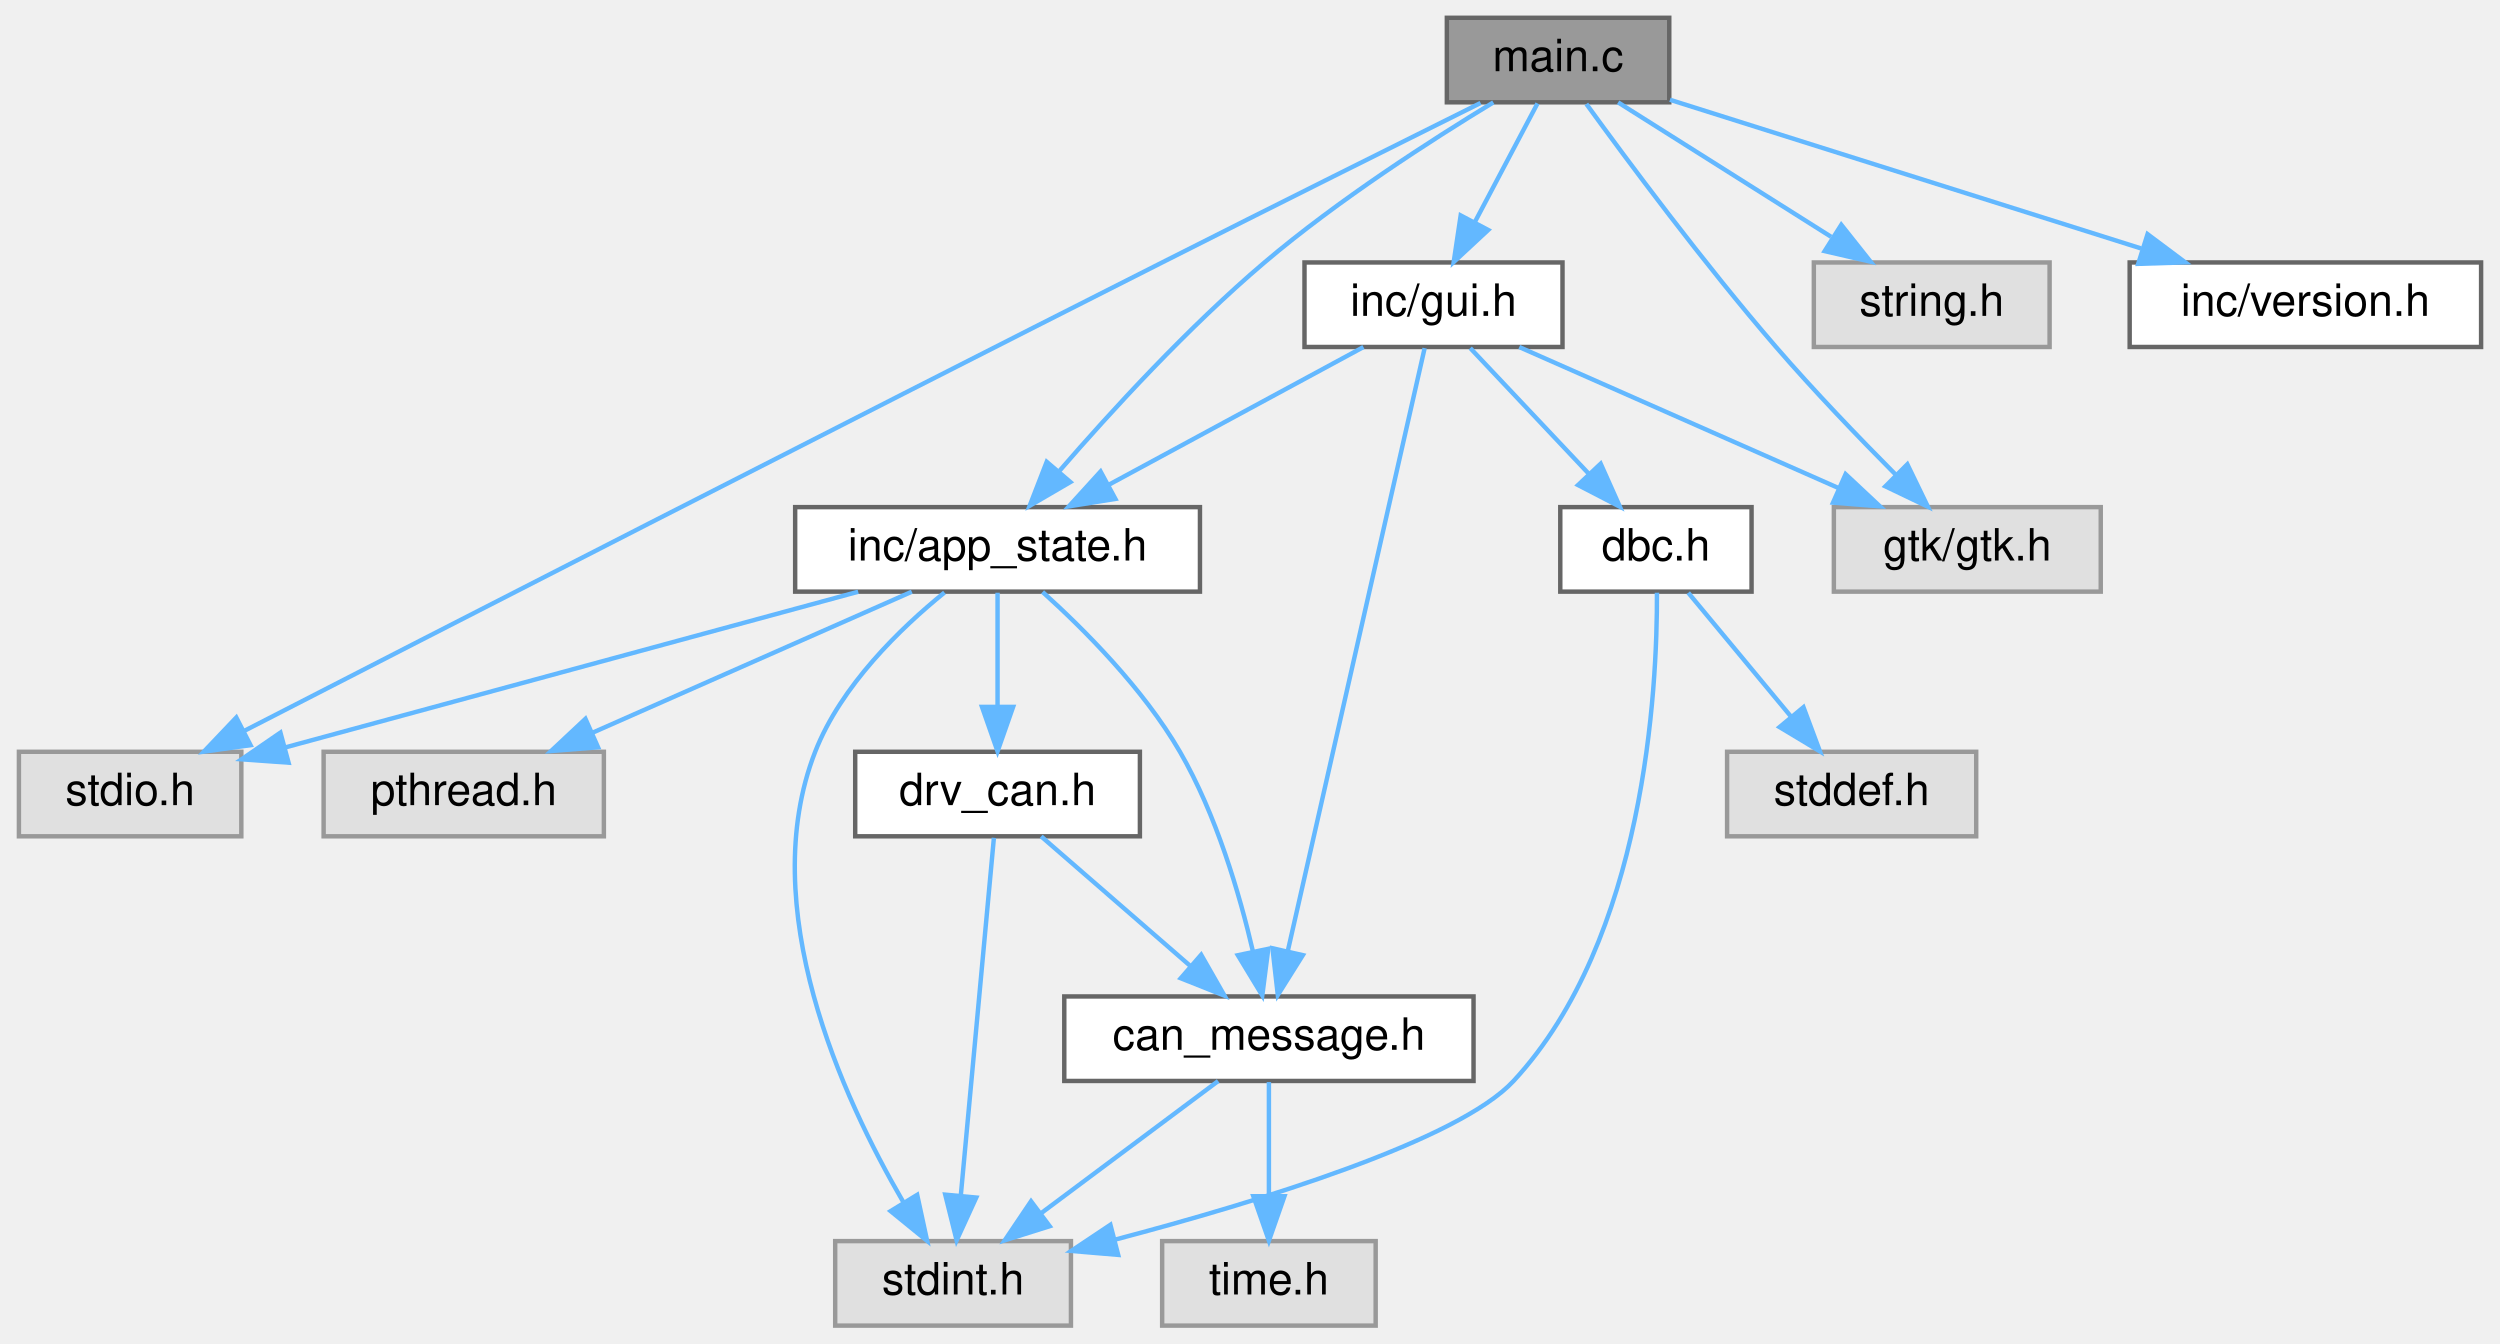
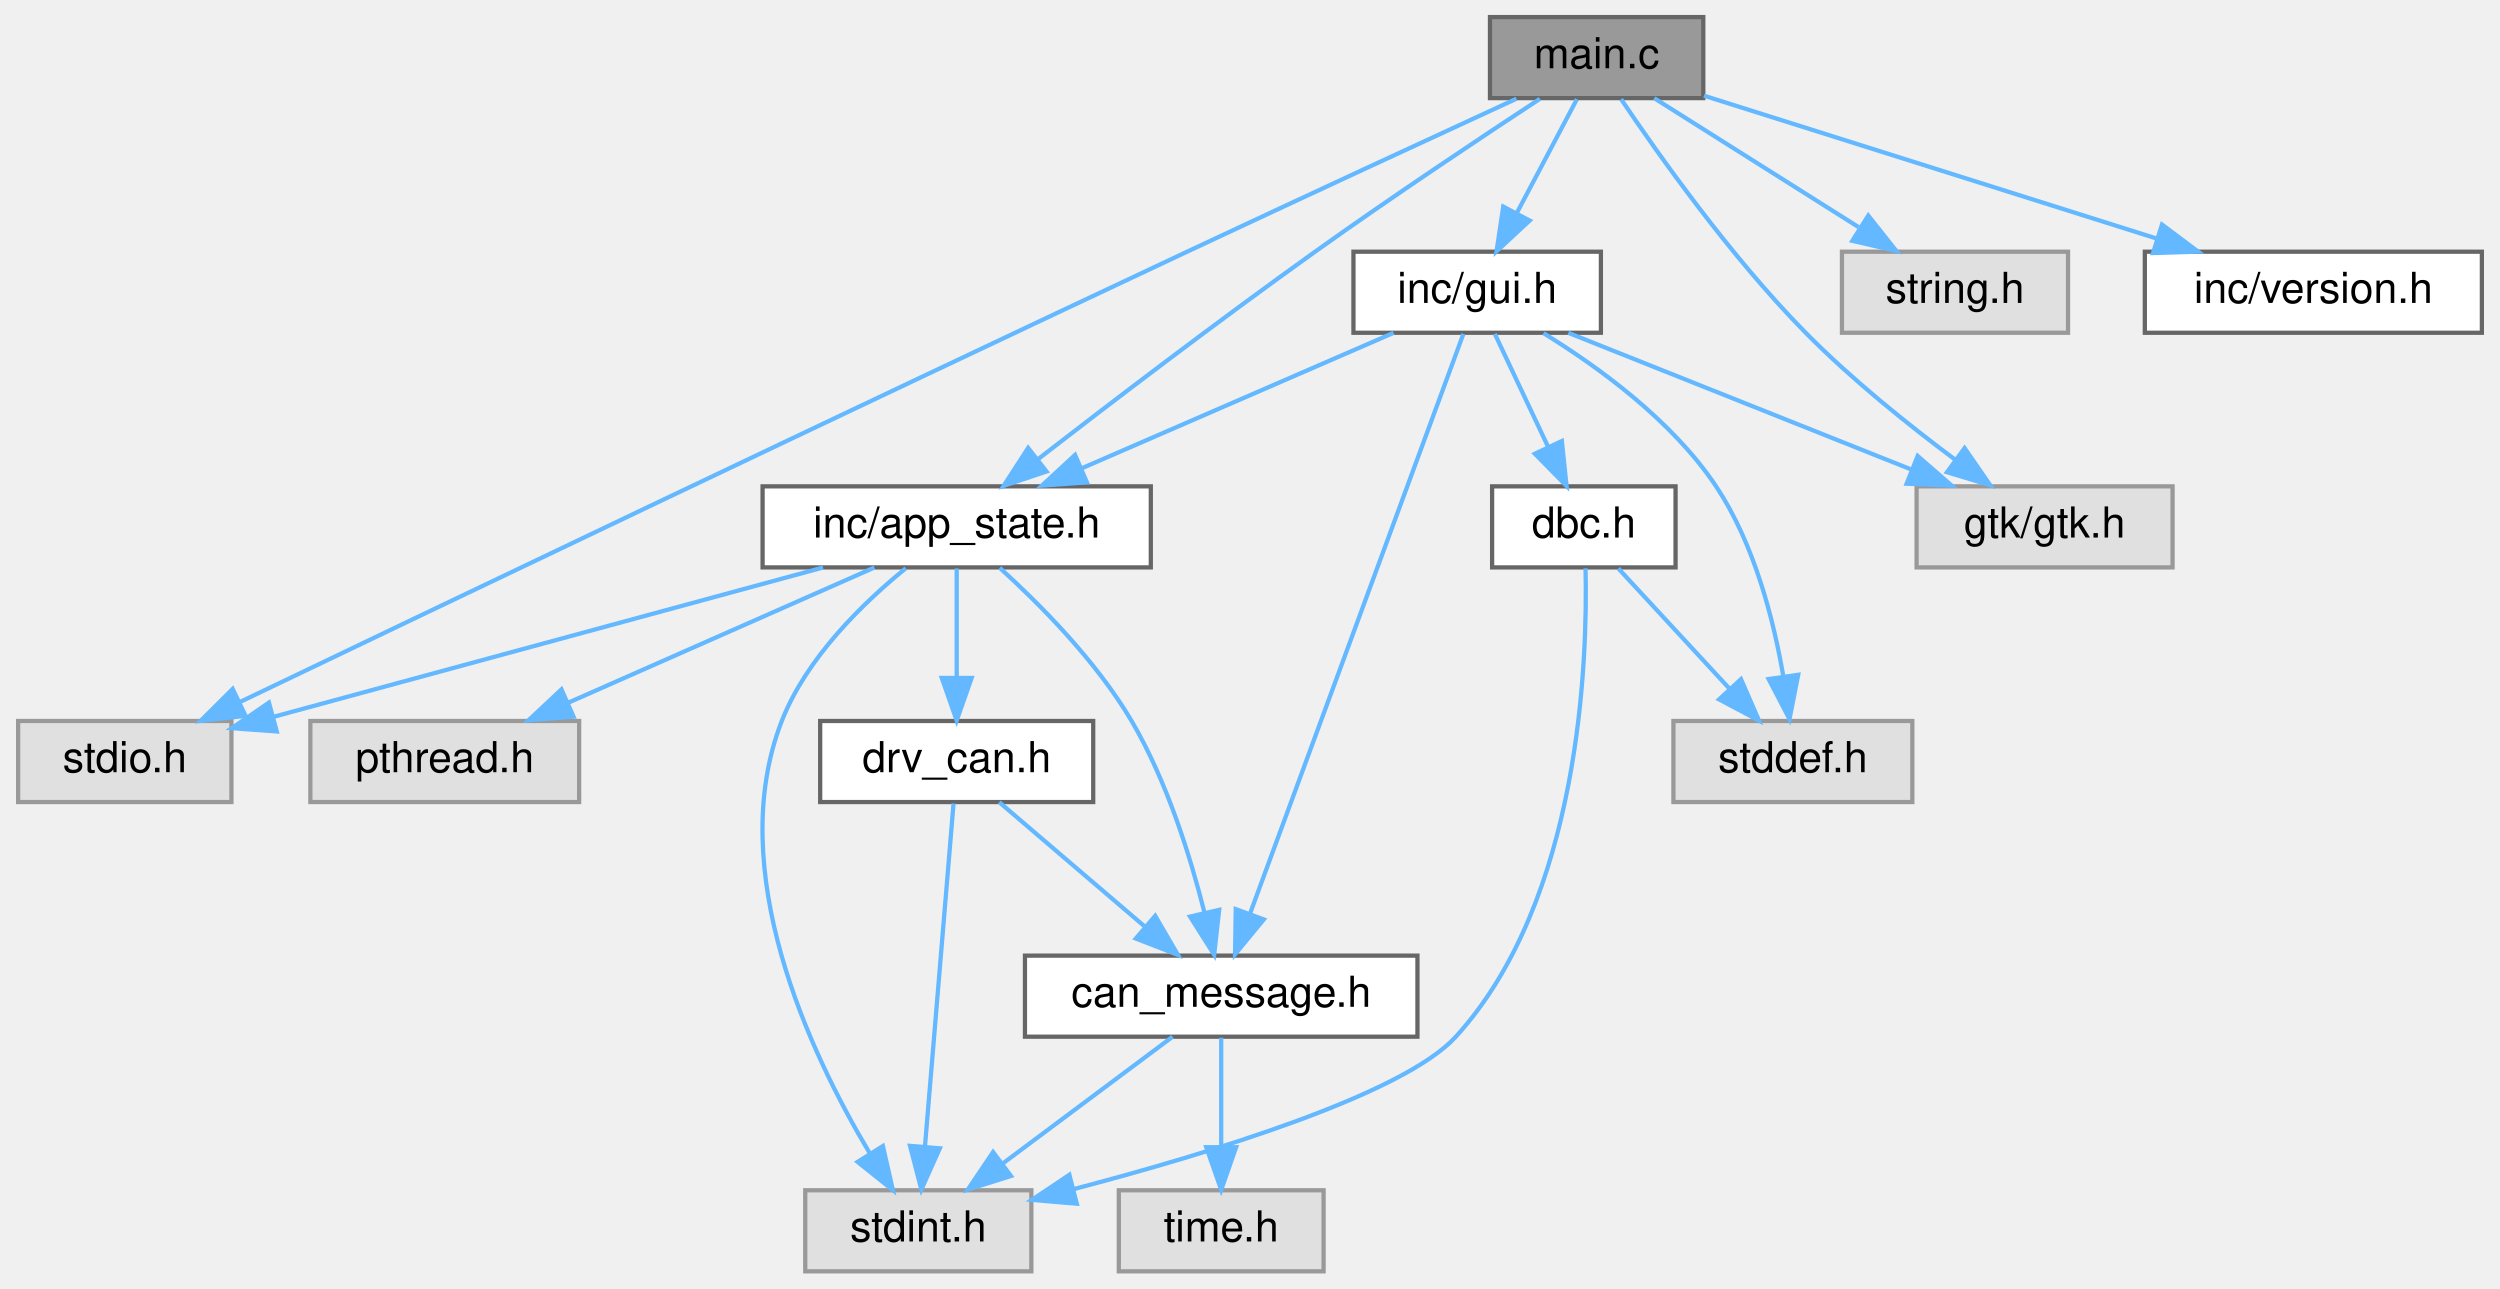
- <svg xmlns="http://www.w3.org/2000/svg" xmlns:xlink="http://www.w3.org/1999/xlink" width="562pt" height="302pt" viewBox="0.00 0.00 561.50 302.00">
+ <svg xmlns="http://www.w3.org/2000/svg" xmlns:xlink="http://www.w3.org/1999/xlink" width="586pt" height="302pt" viewBox="0.00 0.00 585.50 302.00">
  <g id="graph0" class="graph" transform="scale(1 1) rotate(0) translate(4 298)">
    <g id="Node000001" class="node">
      <g id="a_Node000001">
        <a xlink:title="Entry point for CANoScope — a GTK3 CAN bus monitor/analyser.">
-           <polygon fill="#999999" stroke="#666666" points="371,-294 321,-294 321,-275 371,-275 371,-294" />
-           <text text-anchor="middle" x="346" y="-282" font-family="Helvetica,sans-Serif" font-size="10.00">main.c</text>
+           <polygon fill="#999999" stroke="#666666" points="395,-294 345,-294 345,-275 395,-275 395,-294" />
+           <text text-anchor="middle" x="370" y="-282" font-family="Helvetica,sans-Serif" font-size="10.00">main.c</text>
        </a>
      </g>
    </g>
    <g id="Node000002" class="node">
      <g id="a_Node000002">
        <a xlink:title=" ">
          <polygon fill="#e0e0e0" stroke="#999999" points="50,-129 0,-129 0,-110 50,-110 50,-129" />
          <text text-anchor="middle" x="25" y="-117" font-family="Helvetica,sans-Serif" font-size="10.00">stdio.h</text>
        </a>
      </g>
    </g>
    <g id="edge1_Node000001_Node000002" class="edge">
      <g id="a_edge1_Node000001_Node000002">
        <a xlink:title=" ">
-           <path fill="none" stroke="#63b8ff" d="M328.58,-274.85C310.62,-265.91 281.82,-251.55 257,-239 181.92,-201.05 93.46,-155.69 50.7,-133.72" />
-           <polygon fill="#63b8ff" stroke="#63b8ff" points="52.07,-130.49 41.57,-129.03 48.87,-136.71 52.07,-130.49" />
+           <path fill="none" stroke="#63b8ff" d="M351.21,-274.86C331.84,-265.93 300.77,-251.57 274,-239 193.06,-200.98 97.67,-155.35 52.01,-133.46" />
+           <polygon fill="#63b8ff" stroke="#63b8ff" points="53.31,-130.21 42.78,-129.04 50.29,-136.52 53.31,-130.21" />
        </a>
      </g>
    </g>
    <g id="Node000003" class="node">
      <g id="a_Node000003">
        <a xlink:title=" ">
-           <polygon fill="#e0e0e0" stroke="#999999" points="456.5,-239 403.5,-239 403.5,-220 456.5,-220 456.5,-239" />
-           <text text-anchor="middle" x="430" y="-227" font-family="Helvetica,sans-Serif" font-size="10.00">string.h</text>
+           <polygon fill="#e0e0e0" stroke="#999999" points="480.5,-239 427.5,-239 427.5,-220 480.5,-220 480.5,-239" />
+           <text text-anchor="middle" x="454" y="-227" font-family="Helvetica,sans-Serif" font-size="10.00">string.h</text>
        </a>
      </g>
    </g>
    <g id="edge2_Node000001_Node000003" class="edge">
      <g id="a_edge2_Node000001_Node000003">
        <a xlink:title=" ">
-           <path fill="none" stroke="#63b8ff" d="M359.5,-274.98C372.4,-266.84 392.1,-254.41 407.4,-244.76" />
-           <polygon fill="#63b8ff" stroke="#63b8ff" points="409.67,-247.47 416.26,-239.17 405.93,-241.55 409.67,-247.47" />
+           <path fill="none" stroke="#63b8ff" d="M383.5,-274.98C396.4,-266.84 416.1,-254.41 431.4,-244.76" />
+           <polygon fill="#63b8ff" stroke="#63b8ff" points="433.67,-247.47 440.26,-239.17 429.93,-241.55 433.67,-247.47" />
        </a>
      </g>
    </g>
    <g id="Node000004" class="node">
      <g id="a_Node000004">
        <a xlink:title=" ">
-           <polygon fill="#e0e0e0" stroke="#999999" points="468,-184 408,-184 408,-165 468,-165 468,-184" />
-           <text text-anchor="middle" x="438" y="-172" font-family="Helvetica,sans-Serif" font-size="10.00">gtk/gtk.h</text>
+           <polygon fill="#e0e0e0" stroke="#999999" points="505,-184 445,-184 445,-165 505,-165 505,-184" />
+           <text text-anchor="middle" x="475" y="-172" font-family="Helvetica,sans-Serif" font-size="10.00">gtk/gtk.h</text>
        </a>
      </g>
    </g>
    <g id="edge3_Node000001_Node000004" class="edge">
      <g id="a_edge3_Node000001_Node000004">
        <a xlink:title=" ">
-           <path fill="none" stroke="#63b8ff" d="M352.36,-274.63C361.43,-262.13 378.79,-238.75 395,-220 403.52,-210.14 413.61,-199.64 421.88,-191.32" />
-           <polygon fill="#63b8ff" stroke="#63b8ff" points="424.52,-193.63 429.14,-184.09 419.58,-188.67 424.52,-193.63" />
+           <path fill="none" stroke="#63b8ff" d="M375.74,-274.75C384.33,-261.99 401.4,-237.85 419,-220 429.73,-209.11 443.09,-198.41 454.07,-190.23" />
+           <polygon fill="#63b8ff" stroke="#63b8ff" points="456.25,-192.97 462.27,-184.25 452.12,-187.31 456.25,-192.97" />
        </a>
      </g>
    </g>
    <g id="Node000005" class="node">
      <g id="a_Node000005">
        <a xlink:href="app__state_8h.html" target="_top" xlink:title="Global application state shared across the GUI and worker threads.">
          <polygon fill="white" stroke="#666666" points="265.5,-184 174.5,-184 174.5,-165 265.5,-165 265.5,-184" />
          <text text-anchor="middle" x="220" y="-172" font-family="Helvetica,sans-Serif" font-size="10.00">inc/app_state.h</text>
        </a>
      </g>
    </g>
    <g id="edge4_Node000001_Node000005" class="edge">
      <g id="a_edge4_Node000001_Node000005">
        <a xlink:title=" ">
-           <path fill="none" stroke="#63b8ff" d="M331.45,-274.98C317.62,-266.59 296.55,-253.04 280,-239 262.92,-224.51 245.58,-205.61 233.97,-192.21" />
-           <polygon fill="#63b8ff" stroke="#63b8ff" points="236.37,-189.64 227.22,-184.3 231.05,-194.18 236.37,-189.64" />
+           <path fill="none" stroke="#63b8ff" d="M356.71,-274.84C343.28,-266.02 321.99,-251.85 304,-239 281.32,-222.8 255.87,-203.38 238.99,-190.32" />
+           <polygon fill="#63b8ff" stroke="#63b8ff" points="241.05,-187.48 231,-184.12 236.75,-193.01 241.05,-187.48" />
        </a>
      </g>
    </g>
    <g id="Node000011" class="node">
      <g id="a_Node000011">
        <a xlink:href="gui_8h.html" target="_top" xlink:title="GTK GUI widget registry and the application's GUI/thread API.">
-           <polygon fill="white" stroke="#666666" points="347,-239 289,-239 289,-220 347,-220 347,-239" />
-           <text text-anchor="middle" x="318" y="-227" font-family="Helvetica,sans-Serif" font-size="10.00">inc/gui.h</text>
+           <polygon fill="white" stroke="#666666" points="371,-239 313,-239 313,-220 371,-220 371,-239" />
+           <text text-anchor="middle" x="342" y="-227" font-family="Helvetica,sans-Serif" font-size="10.00">inc/gui.h</text>
        </a>
      </g>
    </g>
    <g id="edge14_Node000001_Node000011" class="edge">
      <g id="a_edge14_Node000001_Node000011">
        <a xlink:title=" ">
-           <path fill="none" stroke="#63b8ff" d="M341.38,-274.75C337.54,-267.49 331.98,-256.95 327.24,-247.98" />
-           <polygon fill="#63b8ff" stroke="#63b8ff" points="330.3,-246.3 322.54,-239.09 324.11,-249.57 330.3,-246.3" />
+           <path fill="none" stroke="#63b8ff" d="M365.38,-274.75C361.54,-267.49 355.98,-256.95 351.24,-247.98" />
+           <polygon fill="#63b8ff" stroke="#63b8ff" points="354.3,-246.3 346.54,-239.09 348.11,-249.57 354.3,-246.3" />
        </a>
      </g>
    </g>
    <g id="Node000014" class="node">
      <g id="a_Node000014">
        <a xlink:href="version_8h.html" target="_top" xlink:title="Centralised version and product-identity macros for CANoScope.">
-           <polygon fill="white" stroke="#666666" points="553.5,-239 474.5,-239 474.5,-220 553.5,-220 553.5,-239" />
-           <text text-anchor="middle" x="514" y="-227" font-family="Helvetica,sans-Serif" font-size="10.00">inc/version.h</text>
-         </a>
-       </g>
-     </g>
-     <g id="edge21_Node000001_Node000014" class="edge">
-       <g id="a_edge21_Node000001_Node000014">
-         <a xlink:title=" ">
-           <path fill="none" stroke="#63b8ff" d="M371.15,-275.57C399.23,-266.71 444.95,-252.28 477.09,-242.14" />
-           <polygon fill="#63b8ff" stroke="#63b8ff" points="478.52,-245.36 487,-239.02 476.42,-238.69 478.52,-245.36" />
+           <polygon fill="white" stroke="#666666" points="577.5,-239 498.5,-239 498.5,-220 577.5,-220 577.5,-239" />
+           <text text-anchor="middle" x="538" y="-227" font-family="Helvetica,sans-Serif" font-size="10.00">inc/version.h</text>
+         </a>
+       </g>
+     </g>
+     <g id="edge22_Node000001_Node000014" class="edge">
+       <g id="a_edge22_Node000001_Node000014">
+         <a xlink:title=" ">
+           <path fill="none" stroke="#63b8ff" d="M395.15,-275.57C423.23,-266.71 468.95,-252.28 501.09,-242.14" />
+           <polygon fill="#63b8ff" stroke="#63b8ff" points="502.52,-245.36 511,-239.02 500.42,-238.69 502.52,-245.36" />
        </a>
      </g>
    </g>
    <g id="edge7_Node000005_Node000002" class="edge">
      <g id="a_edge7_Node000005_Node000002">
        <a xlink:title=" ">
          <path fill="none" stroke="#63b8ff" d="M188.67,-164.98C153.44,-155.41 96.39,-139.9 59.8,-129.96" />
          <polygon fill="#63b8ff" stroke="#63b8ff" points="60.62,-126.55 50.05,-127.31 58.79,-133.31 60.62,-126.55" />
        </a>
      </g>
    </g>
    <g id="Node000006" class="node">
      <g id="a_Node000006">
        <a xlink:title=" ">
          <polygon fill="#e0e0e0" stroke="#999999" points="131.5,-129 68.5,-129 68.5,-110 131.5,-110 131.5,-129" />
          <text text-anchor="middle" x="100" y="-117" font-family="Helvetica,sans-Serif" font-size="10.00">pthread.h</text>
        </a>
      </g>
    </g>
    <g id="edge5_Node000005_Node000006" class="edge">
      <g id="a_edge5_Node000005_Node000006">
        <a xlink:title=" ">
          <path fill="none" stroke="#63b8ff" d="M200.72,-164.98C181.33,-156.42 151.19,-143.11 128.93,-133.28" />
          <polygon fill="#63b8ff" stroke="#63b8ff" points="130.19,-130.01 119.63,-129.17 127.36,-136.41 130.19,-130.01" />
        </a>
      </g>
    </g>
    <g id="Node000007" class="node">
      <g id="a_Node000007">
        <a xlink:title=" ">
-           <polygon fill="#e0e0e0" stroke="#999999" points="236.5,-19 183.5,-19 183.5,0 236.5,0 236.5,-19" />
-           <text text-anchor="middle" x="210" y="-7" font-family="Helvetica,sans-Serif" font-size="10.00">stdint.h</text>
+           <polygon fill="#e0e0e0" stroke="#999999" points="237.5,-19 184.5,-19 184.5,0 237.5,0 237.5,-19" />
+           <text text-anchor="middle" x="211" y="-7" font-family="Helvetica,sans-Serif" font-size="10.00">stdint.h</text>
        </a>
      </g>
    </g>
    <g id="edge6_Node000005_Node000007" class="edge">
      <g id="a_edge6_Node000005_Node000007">
        <a xlink:title=" ">
-           <path fill="none" stroke="#63b8ff" d="M208.07,-164.8C198.17,-156.77 184.81,-143.87 179,-129 165.4,-94.16 185.12,-51.26 198.79,-27.82" />
-           <polygon fill="#63b8ff" stroke="#63b8ff" points="201.93,-29.4 204.17,-19.05 195.96,-25.74 201.93,-29.4" />
+           <path fill="none" stroke="#63b8ff" d="M208.07,-164.8C198.17,-156.77 184.81,-143.87 179,-129 165.37,-94.09 185.57,-51.22 199.55,-27.8" />
+           <polygon fill="#63b8ff" stroke="#63b8ff" points="202.7,-29.37 205.05,-19.03 196.77,-25.65 202.7,-29.37" />
        </a>
      </g>
    </g>
    <g id="Node000008" class="node">
      <g id="a_Node000008">
        <a xlink:href="can__message_8h.html" target="_top" xlink:title="Hardware-independent CAN/CAN FD message and statistics data types.">
-           <polygon fill="white" stroke="#666666" points="327,-74 235,-74 235,-55 327,-55 327,-74" />
-           <text text-anchor="middle" x="281" y="-62" font-family="Helvetica,sans-Serif" font-size="10.00">can_message.h</text>
+           <polygon fill="white" stroke="#666666" points="328,-74 236,-74 236,-55 328,-55 328,-74" />
+           <text text-anchor="middle" x="282" y="-62" font-family="Helvetica,sans-Serif" font-size="10.00">can_message.h</text>
        </a>
      </g>
    </g>
    <g id="edge8_Node000005_Node000008" class="edge">
      <g id="a_edge8_Node000005_Node000008">
        <a xlink:title=" ">
-           <path fill="none" stroke="#63b8ff" d="M230.12,-164.93C239.36,-156.6 252.79,-143.18 261,-129 269.14,-114.93 274.38,-97.16 277.44,-84" />
-           <polygon fill="#63b8ff" stroke="#63b8ff" points="280.86,-84.71 279.51,-74.21 274.02,-83.26 280.86,-84.71" />
+           <path fill="none" stroke="#63b8ff" d="M230.08,-164.9C239.28,-156.56 252.69,-143.12 261,-129 269.28,-114.93 274.8,-97.15 278.1,-83.99" />
+           <polygon fill="#63b8ff" stroke="#63b8ff" points="281.52,-84.73 280.35,-74.2 274.69,-83.16 281.52,-84.73" />
        </a>
      </g>
    </g>
    <g id="Node000010" class="node">
      <g id="a_Node000010">
        <a xlink:href="drv__can_8h.html" target="_top" xlink:title="Generic CAN driver abstraction (vtable) and thin wrapper API.">
          <polygon fill="white" stroke="#666666" points="252,-129 188,-129 188,-110 252,-110 252,-129" />
          <text text-anchor="middle" x="220" y="-117" font-family="Helvetica,sans-Serif" font-size="10.00">drv_can.h</text>
        </a>
      </g>
    </g>
    <g id="edge11_Node000005_Node000010" class="edge">
      <g id="a_edge11_Node000005_Node000010">
        <a xlink:title=" ">
          <path fill="none" stroke="#63b8ff" d="M220,-164.75C220,-157.8 220,-147.85 220,-139.13" />
          <polygon fill="#63b8ff" stroke="#63b8ff" points="223.5,-139.09 220,-129.09 216.5,-139.09 223.5,-139.09" />
        </a>
      </g>
    </g>
    <g id="edge9_Node000008_Node000007" class="edge">
      <g id="a_edge9_Node000008_Node000007">
        <a xlink:title=" ">
-           <path fill="none" stroke="#63b8ff" d="M269.59,-54.98C258.89,-47 242.66,-34.88 229.84,-25.31" />
-           <polygon fill="#63b8ff" stroke="#63b8ff" points="231.72,-22.35 221.61,-19.17 227.53,-27.96 231.72,-22.35" />
+           <path fill="none" stroke="#63b8ff" d="M270.59,-54.98C259.89,-47 243.66,-34.88 230.84,-25.31" />
+           <polygon fill="#63b8ff" stroke="#63b8ff" points="232.72,-22.35 222.61,-19.17 228.53,-27.96 232.72,-22.35" />
        </a>
      </g>
    </g>
    <g id="Node000009" class="node">
      <g id="a_Node000009">
        <a xlink:title=" ">
-           <polygon fill="#e0e0e0" stroke="#999999" points="305,-19 257,-19 257,0 305,0 305,-19" />
-           <text text-anchor="middle" x="281" y="-7" font-family="Helvetica,sans-Serif" font-size="10.00">time.h</text>
+           <polygon fill="#e0e0e0" stroke="#999999" points="306,-19 258,-19 258,0 306,0 306,-19" />
+           <text text-anchor="middle" x="282" y="-7" font-family="Helvetica,sans-Serif" font-size="10.00">time.h</text>
        </a>
      </g>
    </g>
    <g id="edge10_Node000008_Node000009" class="edge">
      <g id="a_edge10_Node000008_Node000009">
        <a xlink:title=" ">
-           <path fill="none" stroke="#63b8ff" d="M281,-54.75C281,-47.8 281,-37.85 281,-29.13" />
-           <polygon fill="#63b8ff" stroke="#63b8ff" points="284.5,-29.09 281,-19.09 277.5,-29.09 284.5,-29.09" />
+           <path fill="none" stroke="#63b8ff" d="M282,-54.75C282,-47.8 282,-37.85 282,-29.13" />
+           <polygon fill="#63b8ff" stroke="#63b8ff" points="285.5,-29.09 282,-19.09 278.5,-29.09 285.5,-29.09" />
        </a>
      </g>
    </g>
    <g id="edge12_Node000010_Node000007" class="edge">
      <g id="a_edge12_Node000010_Node000007">
        <a xlink:title=" ">
-           <path fill="none" stroke="#63b8ff" d="M219.18,-109.66C217.56,-92.17 213.92,-52.8 211.74,-29.27" />
-           <polygon fill="#63b8ff" stroke="#63b8ff" points="215.21,-28.79 210.8,-19.16 208.24,-29.44 215.21,-28.79" />
+           <path fill="none" stroke="#63b8ff" d="M219.26,-109.66C217.81,-92.17 214.53,-52.8 212.56,-29.27" />
+           <polygon fill="#63b8ff" stroke="#63b8ff" points="216.04,-28.83 211.72,-19.16 209.06,-29.41 216.04,-28.83" />
        </a>
      </g>
    </g>
    <g id="edge13_Node000010_Node000008" class="edge">
      <g id="a_edge13_Node000010_Node000008">
        <a xlink:title=" ">
-           <path fill="none" stroke="#63b8ff" d="M229.8,-109.98C238.82,-102.15 252.41,-90.34 263.32,-80.86" />
-           <polygon fill="#63b8ff" stroke="#63b8ff" points="265.77,-83.37 271.02,-74.17 261.18,-78.09 265.77,-83.37" />
-         </a>
-       </g>
-     </g>
-     <g id="edge15_Node000011_Node000004" class="edge">
-       <g id="a_edge15_Node000011_Node000004">
-         <a xlink:title=" ">
-           <path fill="none" stroke="#63b8ff" d="M337.28,-219.98C356.67,-211.42 386.81,-198.11 409.07,-188.28" />
-           <polygon fill="#63b8ff" stroke="#63b8ff" points="410.64,-191.41 418.37,-184.17 407.81,-185.01 410.64,-191.41" />
-         </a>
-       </g>
-     </g>
-     <g id="edge17_Node000011_Node000005" class="edge">
-       <g id="a_edge17_Node000011_Node000005">
-         <a xlink:title=" ">
-           <path fill="none" stroke="#63b8ff" d="M302.25,-219.98C286.77,-211.61 262.91,-198.7 244.86,-188.95" />
-           <polygon fill="#63b8ff" stroke="#63b8ff" points="246.49,-185.85 236.03,-184.17 243.16,-192.01 246.49,-185.85" />
-         </a>
-       </g>
-     </g>
-     <g id="edge16_Node000011_Node000008" class="edge">
-       <g id="a_edge16_Node000011_Node000008">
-         <a xlink:title=" ">
-           <path fill="none" stroke="#63b8ff" d="M316.01,-219.74C310.21,-194.2 293.24,-119.43 285.25,-84.23" />
-           <polygon fill="#63b8ff" stroke="#63b8ff" points="288.63,-83.28 283,-74.31 281.8,-84.83 288.63,-83.28" />
+           <path fill="none" stroke="#63b8ff" d="M229.96,-109.98C239.13,-102.15 252.94,-90.34 264.03,-80.86" />
+           <polygon fill="#63b8ff" stroke="#63b8ff" points="266.53,-83.33 271.86,-74.17 261.98,-78.01 266.53,-83.33" />
+         </a>
+       </g>
+     </g>
+     <g id="edge16_Node000011_Node000004" class="edge">
+       <g id="a_edge16_Node000011_Node000004">
+         <a xlink:title=" ">
+           <path fill="none" stroke="#63b8ff" d="M363.37,-219.98C385.15,-211.3 419.16,-197.75 443.92,-187.88" />
+           <polygon fill="#63b8ff" stroke="#63b8ff" points="445.25,-191.12 453.24,-184.17 442.66,-184.62 445.25,-191.12" />
+         </a>
+       </g>
+     </g>
+     <g id="edge18_Node000011_Node000005" class="edge">
+       <g id="a_edge18_Node000011_Node000005">
+         <a xlink:title=" ">
+           <path fill="none" stroke="#63b8ff" d="M322.4,-219.98C302.68,-211.42 272.05,-198.11 249.42,-188.28" />
+           <polygon fill="#63b8ff" stroke="#63b8ff" points="250.52,-184.94 239.96,-184.17 247.74,-191.37 250.52,-184.94" />
+         </a>
+       </g>
+     </g>
+     <g id="edge17_Node000011_Node000008" class="edge">
+       <g id="a_edge17_Node000011_Node000008">
+         <a xlink:title=" ">
+           <path fill="none" stroke="#63b8ff" d="M338.77,-219.74C329.33,-194.09 301.61,-118.78 288.73,-83.78" />
+           <polygon fill="#63b8ff" stroke="#63b8ff" points="291.98,-82.48 285.24,-74.31 285.41,-84.9 291.98,-82.48" />
        </a>
      </g>
    </g>
    <g id="Node000012" class="node">
      <g id="a_Node000012">
-         <a xlink:href="dbc_8h.html" target="_top" xlink:title="Minimal CAN database (DBC) model, parser, and signal decoder.">
-           <polygon fill="white" stroke="#666666" points="389.5,-184 346.5,-184 346.5,-165 389.5,-165 389.5,-184" />
-           <text text-anchor="middle" x="368" y="-172" font-family="Helvetica,sans-Serif" font-size="10.00">dbc.h</text>
-         </a>
-       </g>
-     </g>
-     <g id="edge18_Node000011_Node000012" class="edge">
-       <g id="a_edge18_Node000011_Node000012">
-         <a xlink:title=" ">
-           <path fill="none" stroke="#63b8ff" d="M326.26,-219.75C333.46,-212.11 344.11,-200.82 352.85,-191.56" />
-           <polygon fill="#63b8ff" stroke="#63b8ff" points="355.58,-193.76 359.9,-184.09 350.49,-188.96 355.58,-193.76" />
-         </a>
-       </g>
-     </g>
-     <g id="edge20_Node000012_Node000007" class="edge">
-       <g id="a_edge20_Node000012_Node000007">
-         <a xlink:title=" ">
-           <path fill="none" stroke="#63b8ff" d="M368.23,-164.76C368.33,-143.2 365.55,-86.88 336,-55 323.6,-41.62 278.9,-27.89 246.26,-19.29" />
-           <polygon fill="#63b8ff" stroke="#63b8ff" points="247.12,-15.9 236.56,-16.79 245.37,-22.67 247.12,-15.9" />
+         <a xlink:title=" ">
+           <polygon fill="#e0e0e0" stroke="#999999" points="444,-129 388,-129 388,-110 444,-110 444,-129" />
+           <text text-anchor="middle" x="416" y="-117" font-family="Helvetica,sans-Serif" font-size="10.00">stddef.h</text>
+         </a>
+       </g>
+     </g>
+     <g id="edge15_Node000011_Node000012" class="edge">
+       <g id="a_edge15_Node000011_Node000012">
+         <a xlink:title=" ">
+           <path fill="none" stroke="#63b8ff" d="M357.54,-219.9C370.22,-212.11 387.67,-199.5 398,-184 406.94,-170.59 411.49,-152.75 413.77,-139.4" />
+           <polygon fill="#63b8ff" stroke="#63b8ff" points="417.25,-139.83 415.21,-129.43 410.32,-138.83 417.25,-139.83" />
        </a>
      </g>
    </g>
    <g id="Node000013" class="node">
      <g id="a_Node000013">
-         <a xlink:title=" ">
-           <polygon fill="#e0e0e0" stroke="#999999" points="440,-129 384,-129 384,-110 440,-110 440,-129" />
-           <text text-anchor="middle" x="412" y="-117" font-family="Helvetica,sans-Serif" font-size="10.00">stddef.h</text>
-         </a>
-       </g>
-     </g>
-     <g id="edge19_Node000012_Node000013" class="edge">
-       <g id="a_edge19_Node000012_Node000013">
-         <a xlink:title=" ">
-           <path fill="none" stroke="#63b8ff" d="M375.27,-164.75C381.54,-157.18 390.79,-146.05 398.43,-136.84" />
-           <polygon fill="#63b8ff" stroke="#63b8ff" points="401.17,-139.02 404.87,-129.09 395.79,-134.55 401.17,-139.02" />
+         <a xlink:href="dbc_8h.html" target="_top" xlink:title="Minimal CAN database (DBC) model, parser, and signal decoder.">
+           <polygon fill="white" stroke="#666666" points="388.5,-184 345.5,-184 345.5,-165 388.5,-165 388.5,-184" />
+           <text text-anchor="middle" x="367" y="-172" font-family="Helvetica,sans-Serif" font-size="10.00">dbc.h</text>
+         </a>
+       </g>
+     </g>
+     <g id="edge19_Node000011_Node000013" class="edge">
+       <g id="a_edge19_Node000011_Node000013">
+         <a xlink:title=" ">
+           <path fill="none" stroke="#63b8ff" d="M346.13,-219.75C349.51,-212.57 354.42,-202.18 358.62,-193.27" />
+           <polygon fill="#63b8ff" stroke="#63b8ff" points="361.85,-194.63 362.95,-184.09 355.52,-191.64 361.85,-194.63" />
+         </a>
+       </g>
+     </g>
+     <g id="edge21_Node000013_Node000007" class="edge">
+       <g id="a_edge21_Node000013_Node000007">
+         <a xlink:title=" ">
+           <path fill="none" stroke="#63b8ff" d="M367.4,-164.78C367.9,-143.24 366.18,-86.98 337,-55 324.71,-41.53 279.98,-27.82 247.3,-19.24" />
+           <polygon fill="#63b8ff" stroke="#63b8ff" points="248.15,-15.85 237.6,-16.75 246.41,-22.63 248.15,-15.85" />
+         </a>
+       </g>
+     </g>
+     <g id="edge20_Node000013_Node000012" class="edge">
+       <g id="a_edge20_Node000013_Node000012">
+         <a xlink:title=" ">
+           <path fill="none" stroke="#63b8ff" d="M375.09,-164.75C382.16,-157.11 392.59,-145.82 401.15,-136.56" />
+           <polygon fill="#63b8ff" stroke="#63b8ff" points="403.84,-138.81 408.06,-129.09 398.7,-134.06 403.84,-138.81" />
        </a>
      </g>
    </g>
  </g>
</svg>
